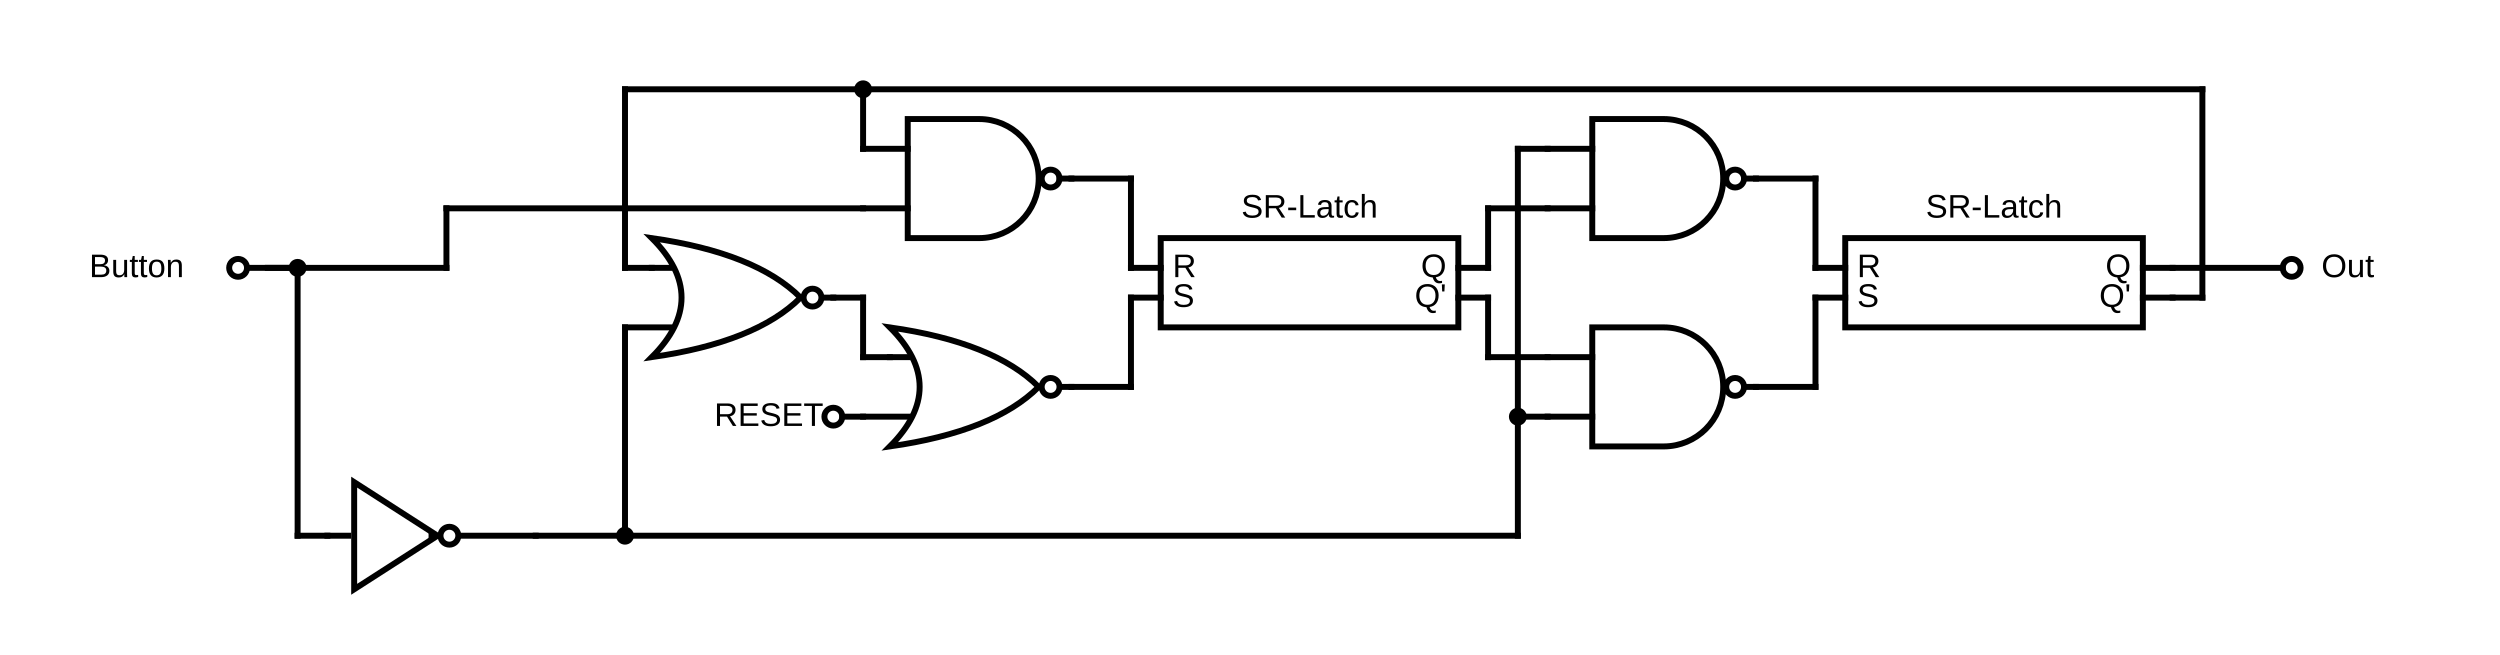
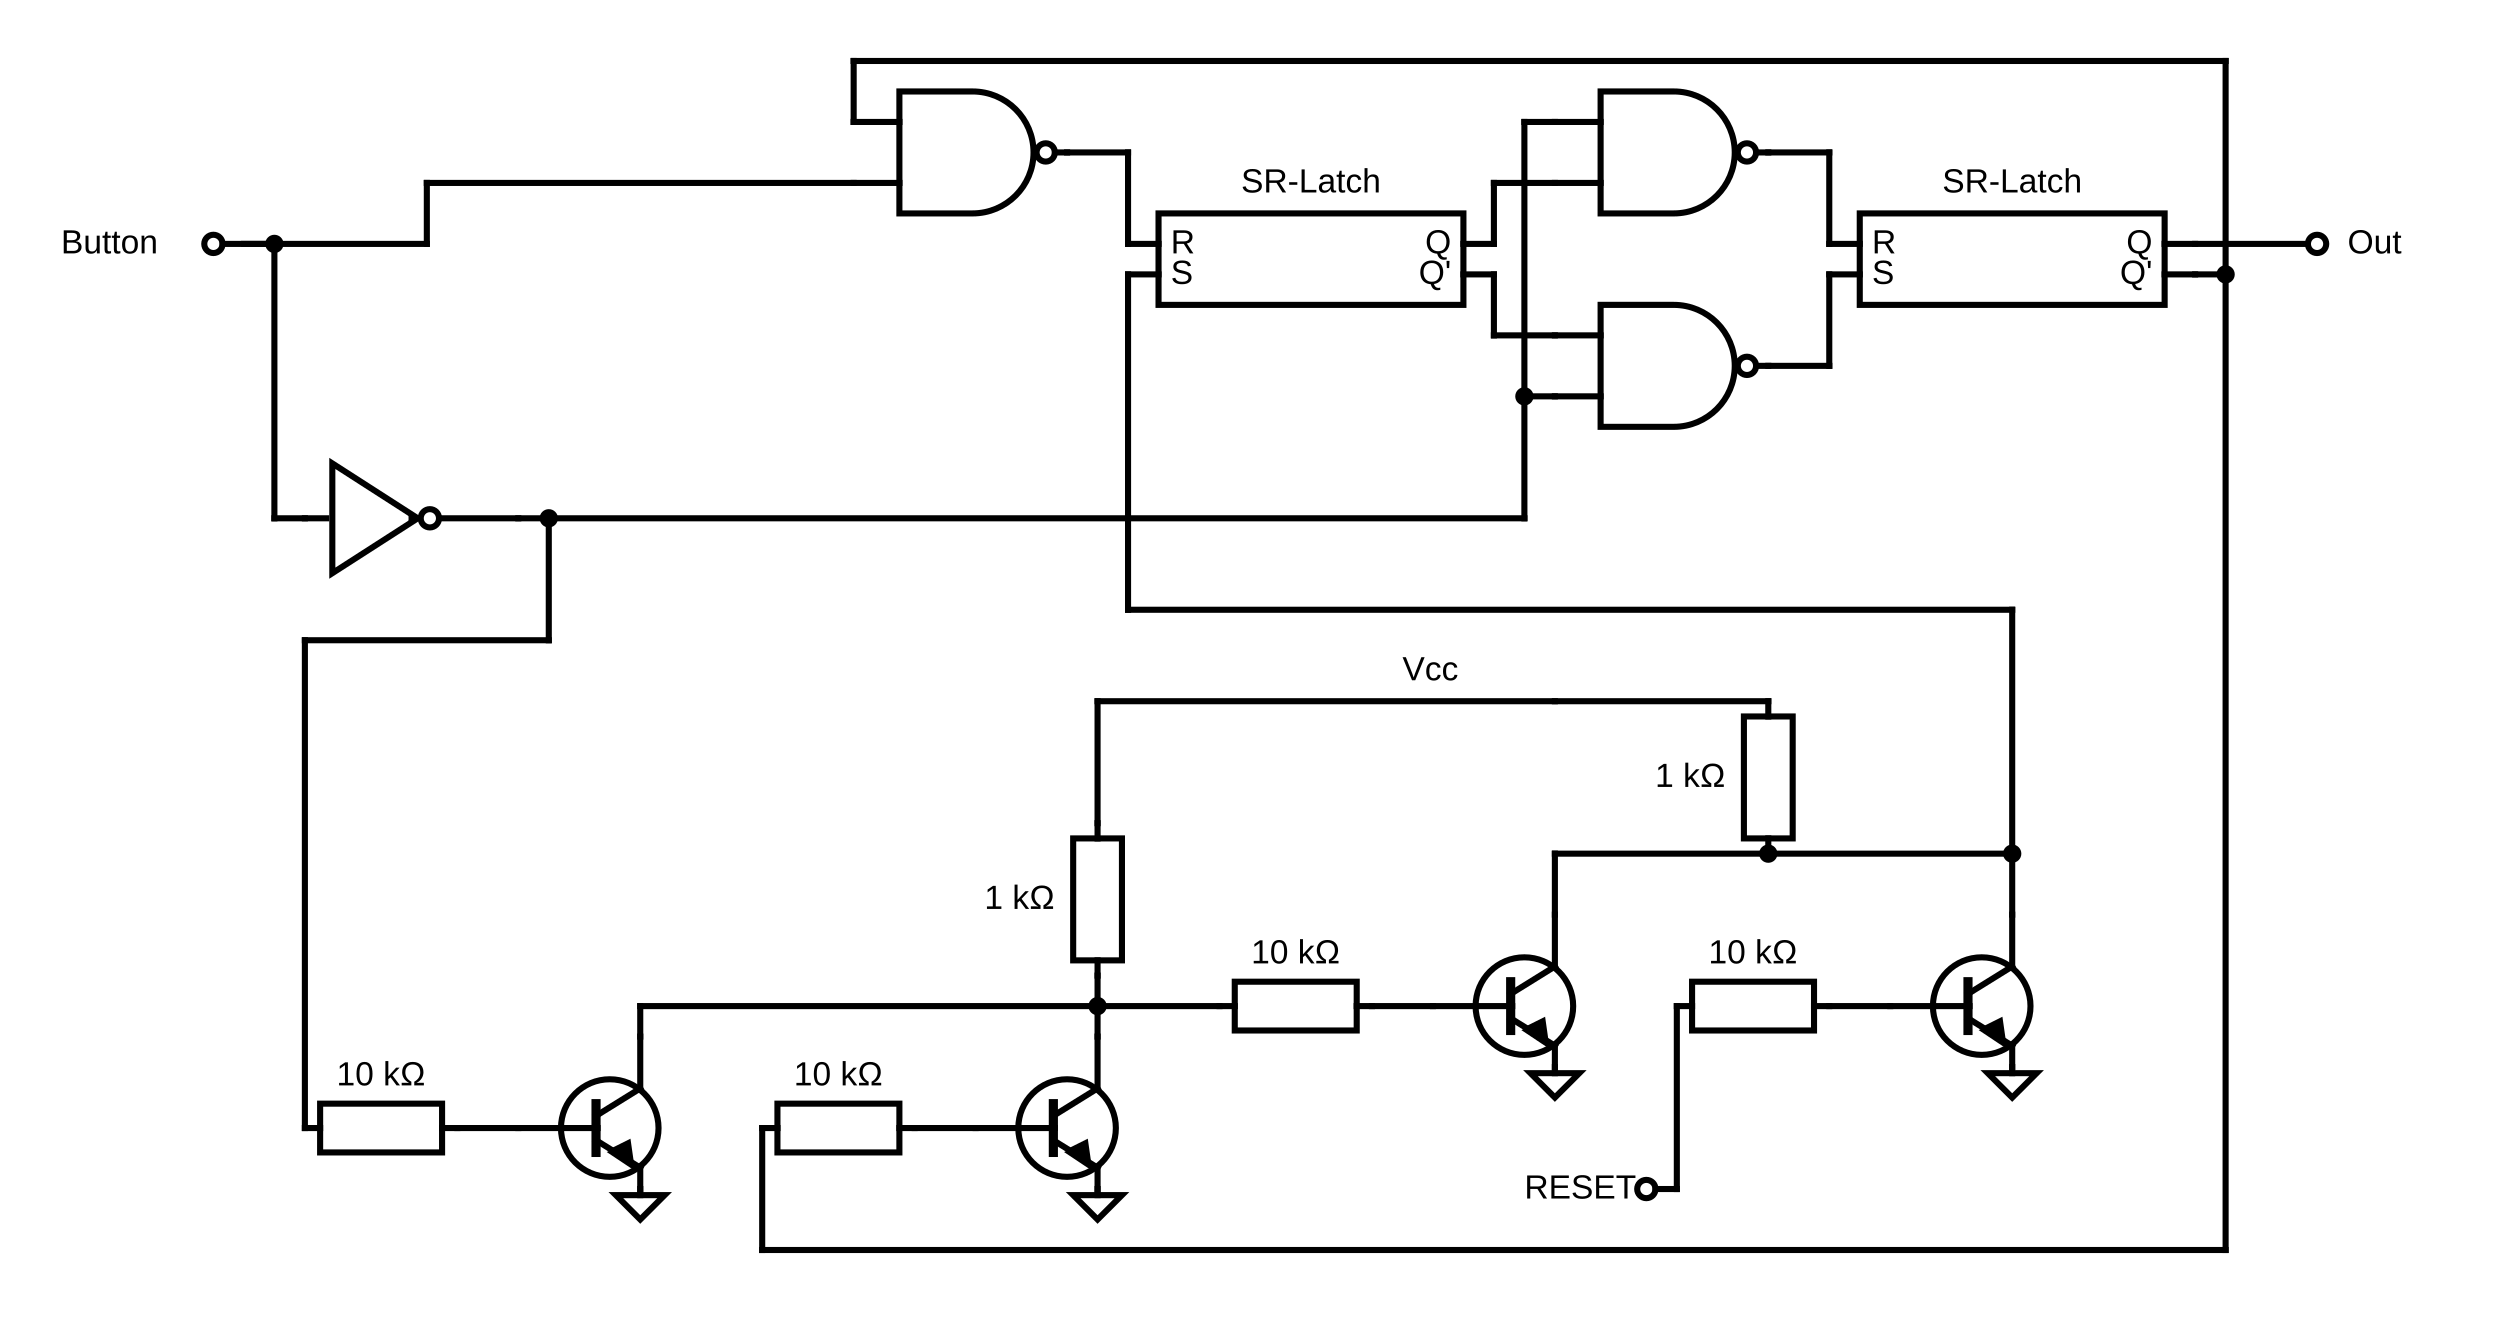
- <svg xmlns="http://www.w3.org/2000/svg" version="1.1" width="840" height="220">
-   <line x1="290" y1="30" x2="290" y2="50" style="stroke:rgb(0, 0, 0);stroke-linecap:square;stroke-width:2" />
-   <line x1="150" y1="70" x2="290" y2="70" style="stroke:rgb(0, 0, 0);stroke-linecap:square;stroke-width:2" />
-   <line x1="210" y1="110" x2="210" y2="180" style="stroke:rgb(0, 0, 0);stroke-linecap:square;stroke-width:2" />
-   <line x1="290" y1="100" x2="290" y2="120" style="stroke:rgb(0, 0, 0);stroke-linecap:square;stroke-width:2" />
-   <line x1="280" y1="100" x2="290" y2="100" style="stroke:rgb(0, 0, 0);stroke-linecap:square;stroke-width:2" />
-   <text x="240" y="140" style="font-family:Arial;font-size:11px;text-anchor:start" dominant-baseline="middle" transform="rotate(0, 240, 140)">RESET</text>
-   <text x="272" y="140" style="font-family:Arial;font-size:12px;text-anchor:end" dominant-baseline="middle" transform="rotate(0, 272, 140)" />
-   <line x1="283" y1="140" x2="290" y2="140" style="stroke:rgb(0, 0, 0);stroke-linecap:square;stroke-width:2" />
-   <ellipse cx="280" cy="140" rx="3" ry="3" style="fill-opacity:0;fill:rgb(0, 0, 0);stroke:rgb(0, 0, 0);stroke-width:2" />
-   <line x1="210" y1="90" x2="225" y2="90" style="stroke:rgb(0, 0, 0);stroke-linecap:square;stroke-width:2" />
-   <line x1="210" y1="110" x2="225" y2="110" style="stroke:rgb(0, 0, 0);stroke-linecap:square;stroke-width:2" />
-   <path d="M 219,90 M 219,80 Q 239,100 219,120 Q 254,115 269,100 Q 254,85 219,80 Z M 270,100 A 2,2 0 0 1 276,100 A 2,2 0 0 1 270,100 Z" style="fill-opacity:0;fill:rgb(0, 0, 0);stroke:rgb(0, 0, 0);stroke-linecap:square;stroke-width:2" />
-   <line x1="277" y1="100" x2="280" y2="100" style="stroke:rgb(0, 0, 0);stroke-linecap:square;stroke-width:2" />
-   <line x1="290" y1="120" x2="305" y2="120" style="stroke:rgb(0, 0, 0);stroke-linecap:square;stroke-width:2" />
-   <line x1="290" y1="140" x2="305" y2="140" style="stroke:rgb(0, 0, 0);stroke-linecap:square;stroke-width:2" />
-   <path d="M 299,120 M 299,110 Q 319,130 299,150 Q 334,145 349,130 Q 334,115 299,110 Z M 350,130 A 2,2 0 0 1 356,130 A 2,2 0 0 1 350,130 Z" style="fill-opacity:0;fill:rgb(0, 0, 0);stroke:rgb(0, 0, 0);stroke-linecap:square;stroke-width:2" />
-   <line x1="357" y1="130" x2="360" y2="130" style="stroke:rgb(0, 0, 0);stroke-linecap:square;stroke-width:2" />
-   <line x1="180" y1="180" x2="510" y2="180" style="stroke:rgb(0, 0, 0);stroke-linecap:square;stroke-width:2" />
-   <line x1="510" y1="140" x2="520" y2="140" style="stroke:rgb(0, 0, 0);stroke-linecap:square;stroke-width:2" />
-   <line x1="510" y1="50" x2="510" y2="180" style="stroke:rgb(0, 0, 0);stroke-linecap:square;stroke-width:2" />
-   <line x1="510" y1="50" x2="520" y2="50" style="stroke:rgb(0, 0, 0);stroke-linecap:square;stroke-width:2" />
-   <line x1="500" y1="70" x2="520" y2="70" style="stroke:rgb(0, 0, 0);stroke-linecap:square;stroke-width:2" />
-   <line x1="500" y1="70" x2="500" y2="90" style="stroke:rgb(0, 0, 0);stroke-linecap:square;stroke-width:2" />
-   <line x1="500" y1="120" x2="520" y2="120" style="stroke:rgb(0, 0, 0);stroke-linecap:square;stroke-width:2" />
-   <line x1="500" y1="100" x2="500" y2="120" style="stroke:rgb(0, 0, 0);stroke-linecap:square;stroke-width:2" />
-   <line x1="740" y1="30" x2="740" y2="100" style="stroke:rgb(0, 0, 0);stroke-linecap:square;stroke-width:2" />
-   <line x1="730" y1="100" x2="740" y2="100" style="stroke:rgb(0, 0, 0);stroke-linecap:square;stroke-width:2" />
-   <line x1="210" y1="30" x2="740" y2="30" style="stroke:rgb(0, 0, 0);stroke-linecap:square;stroke-width:2" />
-   <line x1="210" y1="30" x2="210" y2="90" style="stroke:rgb(0, 0, 0);stroke-linecap:square;stroke-width:2" />
-   <line x1="150" y1="70" x2="150" y2="90" style="stroke:rgb(0, 0, 0);stroke-linecap:square;stroke-width:2" />
-   <line x1="100" y1="90" x2="150" y2="90" style="stroke:rgb(0, 0, 0);stroke-linecap:square;stroke-width:2" />
-   <line x1="100" y1="180" x2="110" y2="180" style="stroke:rgb(0, 0, 0);stroke-linecap:square;stroke-width:2" />
-   <line x1="100" y1="90" x2="100" y2="180" style="stroke:rgb(0, 0, 0);stroke-linecap:square;stroke-width:2" />
-   <line x1="610" y1="100" x2="610" y2="130" style="stroke:rgb(0, 0, 0);stroke-linecap:square;stroke-width:2" />
-   <line x1="590" y1="130" x2="610" y2="130" style="stroke:rgb(0, 0, 0);stroke-linecap:square;stroke-width:2" />
-   <line x1="610" y1="60" x2="610" y2="90" style="stroke:rgb(0, 0, 0);stroke-linecap:square;stroke-width:2" />
-   <line x1="590" y1="60" x2="610" y2="60" style="stroke:rgb(0, 0, 0);stroke-linecap:square;stroke-width:2" />
-   <line x1="520" y1="120" x2="535" y2="120" style="stroke:rgb(0, 0, 0);stroke-linecap:square;stroke-width:2" />
-   <line x1="520" y1="140" x2="535" y2="140" style="stroke:rgb(0, 0, 0);stroke-linecap:square;stroke-width:2" />
-   <path d="M 535,120 M 535,110 L 559,110 A 5,5 90 1 1 559,150 L 535,150 L 535,110 Z M 580,130 A 2,2 0 0 1 586,130 A 2,2 0 0 1 580,130 Z" style="fill-opacity:0;fill:rgb(0, 0, 0);stroke:rgb(0, 0, 0);stroke-linecap:square;stroke-width:2" />
-   <line x1="586" y1="130" x2="590" y2="130" style="stroke:rgb(0, 0, 0);stroke-linecap:square;stroke-width:2" />
-   <line x1="520" y1="50" x2="535" y2="50" style="stroke:rgb(0, 0, 0);stroke-linecap:square;stroke-width:2" />
-   <line x1="520" y1="70" x2="535" y2="70" style="stroke:rgb(0, 0, 0);stroke-linecap:square;stroke-width:2" />
-   <path d="M 535,50 M 535,40 L 559,40 A 5,5 90 1 1 559,80 L 535,80 L 535,40 Z M 580,60 A 2,2 0 0 1 586,60 A 2,2 0 0 1 580,60 Z" style="fill-opacity:0;fill:rgb(0, 0, 0);stroke:rgb(0, 0, 0);stroke-linecap:square;stroke-width:2" />
-   <line x1="586" y1="60" x2="590" y2="60" style="stroke:rgb(0, 0, 0);stroke-linecap:square;stroke-width:2" />
-   <line x1="380" y1="100" x2="380" y2="130" style="stroke:rgb(0, 0, 0);stroke-linecap:square;stroke-width:2" />
-   <line x1="360" y1="130" x2="380" y2="130" style="stroke:rgb(0, 0, 0);stroke-linecap:square;stroke-width:2" />
-   <line x1="380" y1="60" x2="380" y2="90" style="stroke:rgb(0, 0, 0);stroke-linecap:square;stroke-width:2" />
-   <line x1="360" y1="60" x2="380" y2="60" style="stroke:rgb(0, 0, 0);stroke-linecap:square;stroke-width:2" />
-   <line x1="110" y1="180" x2="117" y2="180" style="stroke:rgb(0, 0, 0);stroke-linecap:square;stroke-width:2" />
-   <path d="M 119,170 M 119,180 L 119,198 L 147,180 L 119,162 L 119,180 Z" style="fill-opacity:0;fill:rgb(0, 0, 0);stroke:rgb(0, 0, 0);stroke-linecap:square;stroke-width:2" />
-   <path d="M 145,180 M 148,180 A 2,2 -5 0 1 154,180 A 2,2 -5 0 1 148,180 Z" style="fill-opacity:0;fill:rgb(0, 0, 0);stroke:rgb(0, 0, 0);stroke-linecap:square;stroke-width:2" />
-   <line x1="155" y1="180" x2="180" y2="180" style="stroke:rgb(0, 0, 0);stroke-linecap:square;stroke-width:2" />
-   <text x="440" y="70" style="font-family:Arial;font-size:11px;text-anchor:middle" dominant-baseline="middle" transform="rotate(0, 440, 70)">SR-Latch</text>
-   <rect x="390" y="80" width="100" height="30" style="fill-opacity:0;fill:rgb(0, 0, 0);stroke:rgb(0, 0, 0);stroke-width:2" />
-   <line x1="380" y1="90" x2="390" y2="90" style="stroke:rgb(0, 0, 0);stroke-linecap:square;stroke-width:2" />
-   <text x="394" y="90" style="font-family:Arial;font-size:11px;text-anchor:start" dominant-baseline="middle" transform="rotate(0, 394, 90)">R</text>
-   <line x1="490" y1="90" x2="500" y2="90" style="stroke:rgb(0, 0, 0);stroke-linecap:square;stroke-width:2" />
-   <text x="486" y="90" style="font-family:Arial;font-size:11px;text-anchor:end" dominant-baseline="middle" transform="rotate(0, 486, 90)">Q</text>
-   <line x1="380" y1="100" x2="390" y2="100" style="stroke:rgb(0, 0, 0);stroke-linecap:square;stroke-width:2" />
-   <text x="394" y="100" style="font-family:Arial;font-size:11px;text-anchor:start" dominant-baseline="middle" transform="rotate(0, 394, 100)">S</text>
-   <line x1="490" y1="100" x2="500" y2="100" style="stroke:rgb(0, 0, 0);stroke-linecap:square;stroke-width:2" />
-   <text x="486" y="100" style="font-family:Arial;font-size:11px;text-anchor:end" dominant-baseline="middle" transform="rotate(0, 486, 100)">Q'</text>
-   <text x="30" y="90" style="font-family:Arial;font-size:11px;text-anchor:start" dominant-baseline="middle" transform="rotate(0, 30, 90)">Button</text>
-   <line x1="90" y1="90" x2="100" y2="90" style="stroke:rgb(0, 0, 0);stroke-linecap:square;stroke-width:2" />
-   <text x="670" y="70" style="font-family:Arial;font-size:11px;text-anchor:middle" dominant-baseline="middle" transform="rotate(0, 670, 70)">SR-Latch</text>
-   <rect x="620" y="80" width="100" height="30" style="fill-opacity:0;fill:rgb(0, 0, 0);stroke:rgb(0, 0, 0);stroke-width:2" />
-   <line x1="610" y1="90" x2="620" y2="90" style="stroke:rgb(0, 0, 0);stroke-linecap:square;stroke-width:2" />
-   <text x="624" y="90" style="font-family:Arial;font-size:11px;text-anchor:start" dominant-baseline="middle" transform="rotate(0, 624, 90)">R</text>
+ <svg xmlns="http://www.w3.org/2000/svg" version="1.1" width="820" height="440">
+   <text x="460" y="220" style="font-family:Arial;font-size:11px;text-anchor:start" dominant-baseline="middle" transform="rotate(0, 460, 220)">Vcc</text>
+   <line x1="660" y1="200" x2="660" y2="280" style="stroke:rgb(0, 0, 0);stroke-linecap:square;stroke-width:2" />
+   <line x1="370" y1="200" x2="660" y2="200" style="stroke:rgb(0, 0, 0);stroke-linecap:square;stroke-width:2" />
+   <line x1="550" y1="330" x2="550" y2="390" style="stroke:rgb(0, 0, 0);stroke-linecap:square;stroke-width:2" />
+   <line x1="210" y1="330" x2="210" y2="340" style="stroke:rgb(0, 0, 0);stroke-linecap:square;stroke-width:2" />
+   <line x1="210" y1="330" x2="360" y2="330" style="stroke:rgb(0, 0, 0);stroke-linecap:square;stroke-width:2" />
+   <line x1="510" y1="280" x2="660" y2="280" style="stroke:rgb(0, 0, 0);stroke-linecap:square;stroke-width:2" />
+   <line x1="250" y1="370" x2="250" y2="410" style="stroke:rgb(0, 0, 0);stroke-linecap:square;stroke-width:2" />
+   <line x1="250" y1="410" x2="730" y2="410" style="stroke:rgb(0, 0, 0);stroke-linecap:square;stroke-width:2" />
+   <line x1="730" y1="90" x2="730" y2="410" style="stroke:rgb(0, 0, 0);stroke-linecap:square;stroke-width:2" />
+   <line x1="180" y1="170" x2="180" y2="210" style="stroke:rgb(0, 0, 0);stroke-linecap:square;stroke-width:2" />
+   <line x1="100" y1="210" x2="180" y2="210" style="stroke:rgb(0, 0, 0);stroke-linecap:square;stroke-width:2" />
+   <line x1="100" y1="210" x2="100" y2="370" style="stroke:rgb(0, 0, 0);stroke-linecap:square;stroke-width:2" />
+   <line x1="150" y1="370" x2="170" y2="370" style="stroke:rgb(0, 0, 0);stroke-linecap:square;stroke-width:2" />
+   <line x1="300" y1="370" x2="320" y2="370" style="stroke:rgb(0, 0, 0);stroke-linecap:square;stroke-width:2" />
+   <line x1="600" y1="330" x2="620" y2="330" style="stroke:rgb(0, 0, 0);stroke-linecap:square;stroke-width:2" />
+   <line x1="450" y1="330" x2="470" y2="330" style="stroke:rgb(0, 0, 0);stroke-linecap:square;stroke-width:2" />
+   <line x1="360" y1="330" x2="400" y2="330" style="stroke:rgb(0, 0, 0);stroke-linecap:square;stroke-width:2" />
+   <line x1="360" y1="320" x2="360" y2="340" style="stroke:rgb(0, 0, 0);stroke-linecap:square;stroke-width:2" />
+   <line x1="660" y1="280" x2="660" y2="300" style="stroke:rgb(0, 0, 0);stroke-linecap:square;stroke-width:2" />
+   <line x1="510" y1="280" x2="510" y2="300" style="stroke:rgb(0, 0, 0);stroke-linecap:square;stroke-width:2" />
+   <line x1="360" y1="230" x2="360" y2="270" style="stroke:rgb(0, 0, 0);stroke-linecap:square;stroke-width:2" />
+   <line x1="360" y1="230" x2="510" y2="230" style="stroke:rgb(0, 0, 0);stroke-linecap:square;stroke-width:2" />
+   <line x1="510" y1="230" x2="580" y2="230" style="stroke:rgb(0, 0, 0);stroke-linecap:square;stroke-width:2" />
+   <line x1="360" y1="390" x2="360" y2="392" style="stroke:rgb(0, 0, 0);stroke-linecap:square;stroke-width:2" />
+   <path d="M 352,392 L 368,392 L 360,400 L 352,392 Z" style="fill-opacity:0;fill:rgb(0, 0, 0);stroke:rgb(0, 0, 0);stroke-linecap:square;stroke-width:2" />
+   <line x1="210" y1="390" x2="210" y2="392" style="stroke:rgb(0, 0, 0);stroke-linecap:square;stroke-width:2" />
+   <path d="M 202,392 L 218,392 L 210,400 L 202,392 Z" style="fill-opacity:0;fill:rgb(0, 0, 0);stroke:rgb(0, 0, 0);stroke-linecap:square;stroke-width:2" />
+   <line x1="250" y1="370" x2="255" y2="370" style="stroke:rgb(0, 0, 0);stroke-linecap:square;stroke-width:2" />
+   <line x1="295" y1="370" x2="300" y2="370" style="stroke:rgb(0, 0, 0);stroke-linecap:square;stroke-width:2" />
+   <rect x="255" y="362" width="40" height="16" style="fill-opacity:0;fill:rgb(0, 0, 0);stroke:rgb(0, 0, 0);stroke-width:2" />
+   <text x="275" y="356" style="font-family:Arial;font-size:11px;text-anchor:middle" dominant-baseline="baseline" transform="rotate(0, 275, 356)">10 kΩ</text>
+   <line x1="100" y1="370" x2="105" y2="370" style="stroke:rgb(0, 0, 0);stroke-linecap:square;stroke-width:2" />
+   <line x1="145" y1="370" x2="150" y2="370" style="stroke:rgb(0, 0, 0);stroke-linecap:square;stroke-width:2" />
+   <rect x="105" y="362" width="40" height="16" style="fill-opacity:0;fill:rgb(0, 0, 0);stroke:rgb(0, 0, 0);stroke-width:2" />
+   <text x="125" y="356" style="font-family:Arial;font-size:11px;text-anchor:middle" dominant-baseline="baseline" transform="rotate(0, 125, 356)">10 kΩ</text>
+   <line x1="360" y1="270" x2="360" y2="275" style="stroke:rgb(0, 0, 0);stroke-linecap:square;stroke-width:2" />
+   <line x1="360" y1="315" x2="360" y2="320" style="stroke:rgb(0, 0, 0);stroke-linecap:square;stroke-width:2" />
+   <rect x="352" y="275" width="16" height="40" style="fill-opacity:0;fill:rgb(0, 0, 0);stroke:rgb(0, 0, 0);stroke-width:2" />
+   <text x="346" y="295" style="font-family:Arial;font-size:11px;text-anchor:end" dominant-baseline="middle" transform="rotate(0, 346, 295)">1 kΩ</text>
+   <line x1="360" y1="340" x2="360" y2="357" style="stroke:rgb(0, 0, 0);stroke-linecap:square;stroke-width:2" />
+   <line x1="360" y1="383" x2="360" y2="390" style="stroke:rgb(0, 0, 0);stroke-linecap:square;stroke-width:2" />
+   <line x1="320" y1="370" x2="346" y2="370" style="stroke:rgb(0, 0, 0);stroke-linecap:square;stroke-width:2" />
+   <line x1="345.5" y1="362" x2="345.5" y2="378" style="stroke:rgb(0, 0, 0);stroke-linecap:square;stroke-width:3" />
+   <line x1="360" y1="357" x2="345.5" y2="366" style="stroke:rgb(0, 0, 0);stroke-linecap:square;stroke-width:2" />
+   <line x1="345.5" y1="374" x2="360" y2="383" style="stroke:rgb(0, 0, 0);stroke-linecap:square;stroke-width:2" />
+   <ellipse cx="350" cy="370" rx="16" ry="16" style="fill-opacity:0;fill:rgb(0, 0, 0);stroke:rgb(0, 0, 0);stroke-width:2" />
+   <path d="M 352,377 L 356,375 L 357,382 L 351,378 L 353,377" style="fill-opacity:1;fill:rgb(0, 0, 0);stroke:rgb(0, 0, 0);stroke-linecap:square;stroke-width:2" />
+   <line x1="210" y1="340" x2="210" y2="357" style="stroke:rgb(0, 0, 0);stroke-linecap:square;stroke-width:2" />
+   <line x1="210" y1="383" x2="210" y2="390" style="stroke:rgb(0, 0, 0);stroke-linecap:square;stroke-width:2" />
+   <line x1="170" y1="370" x2="196" y2="370" style="stroke:rgb(0, 0, 0);stroke-linecap:square;stroke-width:2" />
+   <line x1="195.5" y1="362" x2="195.5" y2="378" style="stroke:rgb(0, 0, 0);stroke-linecap:square;stroke-width:3" />
+   <line x1="210" y1="357" x2="195.5" y2="366" style="stroke:rgb(0, 0, 0);stroke-linecap:square;stroke-width:2" />
+   <line x1="195.5" y1="374" x2="210" y2="383" style="stroke:rgb(0, 0, 0);stroke-linecap:square;stroke-width:2" />
+   <ellipse cx="200" cy="370" rx="16" ry="16" style="fill-opacity:0;fill:rgb(0, 0, 0);stroke:rgb(0, 0, 0);stroke-width:2" />
+   <path d="M 202,377 L 206,375 L 207,382 L 201,378 L 203,377" style="fill-opacity:1;fill:rgb(0, 0, 0);stroke:rgb(0, 0, 0);stroke-linecap:square;stroke-width:2" />
+   <line x1="660" y1="350" x2="660" y2="352" style="stroke:rgb(0, 0, 0);stroke-linecap:square;stroke-width:2" />
+   <path d="M 652,352 L 668,352 L 660,360 L 652,352 Z" style="fill-opacity:0;fill:rgb(0, 0, 0);stroke:rgb(0, 0, 0);stroke-linecap:square;stroke-width:2" />
+   <line x1="510" y1="350" x2="510" y2="352" style="stroke:rgb(0, 0, 0);stroke-linecap:square;stroke-width:2" />
+   <path d="M 502,352 L 518,352 L 510,360 L 502,352 Z" style="fill-opacity:0;fill:rgb(0, 0, 0);stroke:rgb(0, 0, 0);stroke-linecap:square;stroke-width:2" />
+   <line x1="550" y1="330" x2="555" y2="330" style="stroke:rgb(0, 0, 0);stroke-linecap:square;stroke-width:2" />
+   <line x1="595" y1="330" x2="600" y2="330" style="stroke:rgb(0, 0, 0);stroke-linecap:square;stroke-width:2" />
+   <rect x="555" y="322" width="40" height="16" style="fill-opacity:0;fill:rgb(0, 0, 0);stroke:rgb(0, 0, 0);stroke-width:2" />
+   <text x="575" y="316" style="font-family:Arial;font-size:11px;text-anchor:middle" dominant-baseline="baseline" transform="rotate(0, 575, 316)">10 kΩ</text>
+   <line x1="400" y1="330" x2="405" y2="330" style="stroke:rgb(0, 0, 0);stroke-linecap:square;stroke-width:2" />
+   <line x1="445" y1="330" x2="450" y2="330" style="stroke:rgb(0, 0, 0);stroke-linecap:square;stroke-width:2" />
+   <rect x="405" y="322" width="40" height="16" style="fill-opacity:0;fill:rgb(0, 0, 0);stroke:rgb(0, 0, 0);stroke-width:2" />
+   <text x="425" y="316" style="font-family:Arial;font-size:11px;text-anchor:middle" dominant-baseline="baseline" transform="rotate(0, 425, 316)">10 kΩ</text>
+   <line x1="580" y1="230" x2="580" y2="235" style="stroke:rgb(0, 0, 0);stroke-linecap:square;stroke-width:2" />
+   <line x1="580" y1="275" x2="580" y2="280" style="stroke:rgb(0, 0, 0);stroke-linecap:square;stroke-width:2" />
+   <rect x="572" y="235" width="16" height="40" style="fill-opacity:0;fill:rgb(0, 0, 0);stroke:rgb(0, 0, 0);stroke-width:2" />
+   <text x="566" y="255" style="font-family:Arial;font-size:11px;text-anchor:end" dominant-baseline="middle" transform="rotate(0, 566, 255)">1 kΩ</text>
+   <line x1="660" y1="300" x2="660" y2="317" style="stroke:rgb(0, 0, 0);stroke-linecap:square;stroke-width:2" />
+   <line x1="660" y1="343" x2="660" y2="350" style="stroke:rgb(0, 0, 0);stroke-linecap:square;stroke-width:2" />
+   <line x1="620" y1="330" x2="646" y2="330" style="stroke:rgb(0, 0, 0);stroke-linecap:square;stroke-width:2" />
+   <line x1="645.5" y1="322" x2="645.5" y2="338" style="stroke:rgb(0, 0, 0);stroke-linecap:square;stroke-width:3" />
+   <line x1="660" y1="317" x2="645.5" y2="326" style="stroke:rgb(0, 0, 0);stroke-linecap:square;stroke-width:2" />
+   <line x1="645.5" y1="334" x2="660" y2="343" style="stroke:rgb(0, 0, 0);stroke-linecap:square;stroke-width:2" />
+   <ellipse cx="650" cy="330" rx="16" ry="16" style="fill-opacity:0;fill:rgb(0, 0, 0);stroke:rgb(0, 0, 0);stroke-width:2" />
+   <path d="M 652,337 L 656,335 L 657,342 L 651,338 L 653,337" style="fill-opacity:1;fill:rgb(0, 0, 0);stroke:rgb(0, 0, 0);stroke-linecap:square;stroke-width:2" />
+   <line x1="510" y1="300" x2="510" y2="317" style="stroke:rgb(0, 0, 0);stroke-linecap:square;stroke-width:2" />
+   <line x1="510" y1="343" x2="510" y2="350" style="stroke:rgb(0, 0, 0);stroke-linecap:square;stroke-width:2" />
+   <line x1="470" y1="330" x2="496" y2="330" style="stroke:rgb(0, 0, 0);stroke-linecap:square;stroke-width:2" />
+   <line x1="495.5" y1="322" x2="495.5" y2="338" style="stroke:rgb(0, 0, 0);stroke-linecap:square;stroke-width:3" />
+   <line x1="510" y1="317" x2="495.5" y2="326" style="stroke:rgb(0, 0, 0);stroke-linecap:square;stroke-width:2" />
+   <line x1="495.5" y1="334" x2="510" y2="343" style="stroke:rgb(0, 0, 0);stroke-linecap:square;stroke-width:2" />
+   <ellipse cx="500" cy="330" rx="16" ry="16" style="fill-opacity:0;fill:rgb(0, 0, 0);stroke:rgb(0, 0, 0);stroke-width:2" />
+   <path d="M 502,337 L 506,335 L 507,342 L 501,338 L 503,337" style="fill-opacity:1;fill:rgb(0, 0, 0);stroke:rgb(0, 0, 0);stroke-linecap:square;stroke-width:2" />
+   <line x1="280" y1="20" x2="280" y2="40" style="stroke:rgb(0, 0, 0);stroke-linecap:square;stroke-width:2" />
+   <line x1="140" y1="60" x2="280" y2="60" style="stroke:rgb(0, 0, 0);stroke-linecap:square;stroke-width:2" />
+   <text x="500" y="390" style="font-family:Arial;font-size:11px;text-anchor:start" dominant-baseline="middle" transform="rotate(0, 500, 390)">RESET</text>
+   <text x="532" y="390" style="font-family:Arial;font-size:12px;text-anchor:end" dominant-baseline="middle" transform="rotate(0, 532, 390)" />
+   <line x1="543" y1="390" x2="550" y2="390" style="stroke:rgb(0, 0, 0);stroke-linecap:square;stroke-width:2" />
+   <ellipse cx="540" cy="390" rx="3" ry="3" style="fill-opacity:0;fill:rgb(0, 0, 0);stroke:rgb(0, 0, 0);stroke-width:2" />
+   <line x1="170" y1="170" x2="500" y2="170" style="stroke:rgb(0, 0, 0);stroke-linecap:square;stroke-width:2" />
+   <line x1="500" y1="130" x2="510" y2="130" style="stroke:rgb(0, 0, 0);stroke-linecap:square;stroke-width:2" />
+   <line x1="500" y1="40" x2="500" y2="170" style="stroke:rgb(0, 0, 0);stroke-linecap:square;stroke-width:2" />
+   <line x1="500" y1="40" x2="510" y2="40" style="stroke:rgb(0, 0, 0);stroke-linecap:square;stroke-width:2" />
+   <line x1="490" y1="60" x2="510" y2="60" style="stroke:rgb(0, 0, 0);stroke-linecap:square;stroke-width:2" />
+   <line x1="490" y1="60" x2="490" y2="80" style="stroke:rgb(0, 0, 0);stroke-linecap:square;stroke-width:2" />
+   <line x1="490" y1="110" x2="510" y2="110" style="stroke:rgb(0, 0, 0);stroke-linecap:square;stroke-width:2" />
+   <line x1="490" y1="90" x2="490" y2="110" style="stroke:rgb(0, 0, 0);stroke-linecap:square;stroke-width:2" />
+   <line x1="730" y1="20" x2="730" y2="90" style="stroke:rgb(0, 0, 0);stroke-linecap:square;stroke-width:2" />
  <line x1="720" y1="90" x2="730" y2="90" style="stroke:rgb(0, 0, 0);stroke-linecap:square;stroke-width:2" />
-   <text x="716" y="90" style="font-family:Arial;font-size:11px;text-anchor:end" dominant-baseline="middle" transform="rotate(0, 716, 90)">Q</text>
-   <line x1="610" y1="100" x2="620" y2="100" style="stroke:rgb(0, 0, 0);stroke-linecap:square;stroke-width:2" />
-   <text x="624" y="100" style="font-family:Arial;font-size:11px;text-anchor:start" dominant-baseline="middle" transform="rotate(0, 624, 100)">S</text>
-   <line x1="720" y1="100" x2="730" y2="100" style="stroke:rgb(0, 0, 0);stroke-linecap:square;stroke-width:2" />
-   <text x="716" y="100" style="font-family:Arial;font-size:11px;text-anchor:end" dominant-baseline="middle" transform="rotate(0, 716, 100)">Q'</text>
-   <text x="72" y="90" style="font-family:Arial;font-size:12px;text-anchor:end" dominant-baseline="middle" transform="rotate(0, 72, 90)" />
-   <line x1="83" y1="90" x2="100" y2="90" style="stroke:rgb(0, 0, 0);stroke-linecap:square;stroke-width:2" />
-   <ellipse cx="80" cy="90" rx="3" ry="3" style="fill-opacity:0;fill:rgb(0, 0, 0);stroke:rgb(0, 0, 0);stroke-width:2" />
-   <text x="780" y="90" style="font-family:Arial;font-size:11px;text-anchor:start" dominant-baseline="middle" transform="rotate(0, 780, 90)">Out</text>
-   <text x="778" y="90" style="font-family:Arial;font-size:12px;text-anchor:start" dominant-baseline="middle" transform="rotate(0, 778, 90)" />
-   <line x1="730" y1="90" x2="767" y2="90" style="stroke:rgb(0, 0, 0);stroke-linecap:square;stroke-width:2" />
-   <ellipse cx="770" cy="90" rx="3" ry="3" style="fill-opacity:0;fill:rgb(0, 0, 0);stroke:rgb(0, 0, 0);stroke-width:2" />
-   <line x1="290" y1="50" x2="305" y2="50" style="stroke:rgb(0, 0, 0);stroke-linecap:square;stroke-width:2" />
-   <line x1="290" y1="70" x2="305" y2="70" style="stroke:rgb(0, 0, 0);stroke-linecap:square;stroke-width:2" />
-   <path d="M 305,50 M 305,40 L 329,40 A 5,5 90 1 1 329,80 L 305,80 L 305,40 Z M 350,60 A 2,2 0 0 1 356,60 A 2,2 0 0 1 350,60 Z" style="fill-opacity:0;fill:rgb(0, 0, 0);stroke:rgb(0, 0, 0);stroke-linecap:square;stroke-width:2" />
-   <line x1="356" y1="60" x2="360" y2="60" style="stroke:rgb(0, 0, 0);stroke-linecap:square;stroke-width:2" />
-   <ellipse cx="290" cy="30" rx="2" ry="2" style="fill-opacity:1;fill:rgb(0, 0, 0);stroke:rgb(0, 0, 0);stroke-width:2" />
-   <ellipse cx="210" cy="180" rx="2" ry="2" style="fill-opacity:1;fill:rgb(0, 0, 0);stroke:rgb(0, 0, 0);stroke-width:2" />
-   <ellipse cx="510" cy="140" rx="2" ry="2" style="fill-opacity:1;fill:rgb(0, 0, 0);stroke:rgb(0, 0, 0);stroke-width:2" />
-   <ellipse cx="100" cy="90" rx="2" ry="2" style="fill-opacity:1;fill:rgb(0, 0, 0);stroke:rgb(0, 0, 0);stroke-width:2" />
+   <line x1="280" y1="20" x2="730" y2="20" style="stroke:rgb(0, 0, 0);stroke-linecap:square;stroke-width:2" />
+   <line x1="140" y1="60" x2="140" y2="80" style="stroke:rgb(0, 0, 0);stroke-linecap:square;stroke-width:2" />
+   <line x1="90" y1="80" x2="140" y2="80" style="stroke:rgb(0, 0, 0);stroke-linecap:square;stroke-width:2" />
+   <line x1="90" y1="170" x2="100" y2="170" style="stroke:rgb(0, 0, 0);stroke-linecap:square;stroke-width:2" />
+   <line x1="90" y1="80" x2="90" y2="170" style="stroke:rgb(0, 0, 0);stroke-linecap:square;stroke-width:2" />
+   <line x1="600" y1="90" x2="600" y2="120" style="stroke:rgb(0, 0, 0);stroke-linecap:square;stroke-width:2" />
+   <line x1="580" y1="120" x2="600" y2="120" style="stroke:rgb(0, 0, 0);stroke-linecap:square;stroke-width:2" />
+   <line x1="600" y1="50" x2="600" y2="80" style="stroke:rgb(0, 0, 0);stroke-linecap:square;stroke-width:2" />
+   <line x1="580" y1="50" x2="600" y2="50" style="stroke:rgb(0, 0, 0);stroke-linecap:square;stroke-width:2" />
+   <line x1="510" y1="110" x2="525" y2="110" style="stroke:rgb(0, 0, 0);stroke-linecap:square;stroke-width:2" />
+   <line x1="510" y1="130" x2="525" y2="130" style="stroke:rgb(0, 0, 0);stroke-linecap:square;stroke-width:2" />
+   <path d="M 525,110 M 525,100 L 549,100 A 5,5 90 1 1 549,140 L 525,140 L 525,100 Z M 570,120 A 2,2 0 0 1 576,120 A 2,2 0 0 1 570,120 Z" style="fill-opacity:0;fill:rgb(0, 0, 0);stroke:rgb(0, 0, 0);stroke-linecap:square;stroke-width:2" />
+   <line x1="576" y1="120" x2="580" y2="120" style="stroke:rgb(0, 0, 0);stroke-linecap:square;stroke-width:2" />
+   <line x1="510" y1="40" x2="525" y2="40" style="stroke:rgb(0, 0, 0);stroke-linecap:square;stroke-width:2" />
+   <line x1="510" y1="60" x2="525" y2="60" style="stroke:rgb(0, 0, 0);stroke-linecap:square;stroke-width:2" />
+   <path d="M 525,40 M 525,30 L 549,30 A 5,5 90 1 1 549,70 L 525,70 L 525,30 Z M 570,50 A 2,2 0 0 1 576,50 A 2,2 0 0 1 570,50 Z" style="fill-opacity:0;fill:rgb(0, 0, 0);stroke:rgb(0, 0, 0);stroke-linecap:square;stroke-width:2" />
+   <line x1="576" y1="50" x2="580" y2="50" style="stroke:rgb(0, 0, 0);stroke-linecap:square;stroke-width:2" />
+   <line x1="370" y1="90" x2="370" y2="200" style="stroke:rgb(0, 0, 0);stroke-linecap:square;stroke-width:2" />
+   <line x1="370" y1="50" x2="370" y2="80" style="stroke:rgb(0, 0, 0);stroke-linecap:square;stroke-width:2" />
+   <line x1="350" y1="50" x2="370" y2="50" style="stroke:rgb(0, 0, 0);stroke-linecap:square;stroke-width:2" />
+   <line x1="100" y1="170" x2="107" y2="170" style="stroke:rgb(0, 0, 0);stroke-linecap:square;stroke-width:2" />
+   <path d="M 109,160 M 109,170 L 109,188 L 137,170 L 109,152 L 109,170 Z" style="fill-opacity:0;fill:rgb(0, 0, 0);stroke:rgb(0, 0, 0);stroke-linecap:square;stroke-width:2" />
+   <path d="M 135,170 M 138,170 A 2,2 -5 0 1 144,170 A 2,2 -5 0 1 138,170 Z" style="fill-opacity:0;fill:rgb(0, 0, 0);stroke:rgb(0, 0, 0);stroke-linecap:square;stroke-width:2" />
+   <line x1="145" y1="170" x2="170" y2="170" style="stroke:rgb(0, 0, 0);stroke-linecap:square;stroke-width:2" />
+   <text x="430" y="60" style="font-family:Arial;font-size:11px;text-anchor:middle" dominant-baseline="middle" transform="rotate(0, 430, 60)">SR-Latch</text>
+   <rect x="380" y="70" width="100" height="30" style="fill-opacity:0;fill:rgb(0, 0, 0);stroke:rgb(0, 0, 0);stroke-width:2" />
+   <line x1="370" y1="80" x2="380" y2="80" style="stroke:rgb(0, 0, 0);stroke-linecap:square;stroke-width:2" />
+   <text x="384" y="80" style="font-family:Arial;font-size:11px;text-anchor:start" dominant-baseline="middle" transform="rotate(0, 384, 80)">R</text>
+   <line x1="480" y1="80" x2="490" y2="80" style="stroke:rgb(0, 0, 0);stroke-linecap:square;stroke-width:2" />
+   <text x="476" y="80" style="font-family:Arial;font-size:11px;text-anchor:end" dominant-baseline="middle" transform="rotate(0, 476, 80)">Q</text>
+   <line x1="370" y1="90" x2="380" y2="90" style="stroke:rgb(0, 0, 0);stroke-linecap:square;stroke-width:2" />
+   <text x="384" y="90" style="font-family:Arial;font-size:11px;text-anchor:start" dominant-baseline="middle" transform="rotate(0, 384, 90)">S</text>
+   <line x1="480" y1="90" x2="490" y2="90" style="stroke:rgb(0, 0, 0);stroke-linecap:square;stroke-width:2" />
+   <text x="476" y="90" style="font-family:Arial;font-size:11px;text-anchor:end" dominant-baseline="middle" transform="rotate(0, 476, 90)">Q'</text>
+   <text x="20" y="80" style="font-family:Arial;font-size:11px;text-anchor:start" dominant-baseline="middle" transform="rotate(0, 20, 80)">Button</text>
+   <line x1="80" y1="80" x2="90" y2="80" style="stroke:rgb(0, 0, 0);stroke-linecap:square;stroke-width:2" />
+   <text x="660" y="60" style="font-family:Arial;font-size:11px;text-anchor:middle" dominant-baseline="middle" transform="rotate(0, 660, 60)">SR-Latch</text>
+   <rect x="610" y="70" width="100" height="30" style="fill-opacity:0;fill:rgb(0, 0, 0);stroke:rgb(0, 0, 0);stroke-width:2" />
+   <line x1="600" y1="80" x2="610" y2="80" style="stroke:rgb(0, 0, 0);stroke-linecap:square;stroke-width:2" />
+   <text x="614" y="80" style="font-family:Arial;font-size:11px;text-anchor:start" dominant-baseline="middle" transform="rotate(0, 614, 80)">R</text>
+   <line x1="710" y1="80" x2="720" y2="80" style="stroke:rgb(0, 0, 0);stroke-linecap:square;stroke-width:2" />
+   <text x="706" y="80" style="font-family:Arial;font-size:11px;text-anchor:end" dominant-baseline="middle" transform="rotate(0, 706, 80)">Q</text>
+   <line x1="600" y1="90" x2="610" y2="90" style="stroke:rgb(0, 0, 0);stroke-linecap:square;stroke-width:2" />
+   <text x="614" y="90" style="font-family:Arial;font-size:11px;text-anchor:start" dominant-baseline="middle" transform="rotate(0, 614, 90)">S</text>
+   <line x1="710" y1="90" x2="720" y2="90" style="stroke:rgb(0, 0, 0);stroke-linecap:square;stroke-width:2" />
+   <text x="706" y="90" style="font-family:Arial;font-size:11px;text-anchor:end" dominant-baseline="middle" transform="rotate(0, 706, 90)">Q'</text>
+   <text x="62" y="80" style="font-family:Arial;font-size:12px;text-anchor:end" dominant-baseline="middle" transform="rotate(0, 62, 80)" />
+   <line x1="73" y1="80" x2="90" y2="80" style="stroke:rgb(0, 0, 0);stroke-linecap:square;stroke-width:2" />
+   <ellipse cx="70" cy="80" rx="3" ry="3" style="fill-opacity:0;fill:rgb(0, 0, 0);stroke:rgb(0, 0, 0);stroke-width:2" />
+   <text x="770" y="80" style="font-family:Arial;font-size:11px;text-anchor:start" dominant-baseline="middle" transform="rotate(0, 770, 80)">Out</text>
+   <text x="768" y="80" style="font-family:Arial;font-size:12px;text-anchor:start" dominant-baseline="middle" transform="rotate(0, 768, 80)" />
+   <line x1="720" y1="80" x2="757" y2="80" style="stroke:rgb(0, 0, 0);stroke-linecap:square;stroke-width:2" />
+   <ellipse cx="760" cy="80" rx="3" ry="3" style="fill-opacity:0;fill:rgb(0, 0, 0);stroke:rgb(0, 0, 0);stroke-width:2" />
+   <line x1="280" y1="40" x2="295" y2="40" style="stroke:rgb(0, 0, 0);stroke-linecap:square;stroke-width:2" />
+   <line x1="280" y1="60" x2="295" y2="60" style="stroke:rgb(0, 0, 0);stroke-linecap:square;stroke-width:2" />
+   <path d="M 295,40 M 295,30 L 319,30 A 5,5 90 1 1 319,70 L 295,70 L 295,30 Z M 340,50 A 2,2 0 0 1 346,50 A 2,2 0 0 1 340,50 Z" style="fill-opacity:0;fill:rgb(0, 0, 0);stroke:rgb(0, 0, 0);stroke-linecap:square;stroke-width:2" />
+   <line x1="346" y1="50" x2="350" y2="50" style="stroke:rgb(0, 0, 0);stroke-linecap:square;stroke-width:2" />
+   <ellipse cx="660" cy="280" rx="2" ry="2" style="fill-opacity:1;fill:rgb(0, 0, 0);stroke:rgb(0, 0, 0);stroke-width:2" />
+   <ellipse cx="360" cy="330" rx="2" ry="2" style="fill-opacity:1;fill:rgb(0, 0, 0);stroke:rgb(0, 0, 0);stroke-width:2" />
+   <ellipse cx="580" cy="280" rx="2" ry="2" style="fill-opacity:1;fill:rgb(0, 0, 0);stroke:rgb(0, 0, 0);stroke-width:2" />
+   <ellipse cx="730" cy="90" rx="2" ry="2" style="fill-opacity:1;fill:rgb(0, 0, 0);stroke:rgb(0, 0, 0);stroke-width:2" />
+   <ellipse cx="180" cy="170" rx="2" ry="2" style="fill-opacity:1;fill:rgb(0, 0, 0);stroke:rgb(0, 0, 0);stroke-width:2" />
+   <ellipse cx="500" cy="130" rx="2" ry="2" style="fill-opacity:1;fill:rgb(0, 0, 0);stroke:rgb(0, 0, 0);stroke-width:2" />
+   <ellipse cx="90" cy="80" rx="2" ry="2" style="fill-opacity:1;fill:rgb(0, 0, 0);stroke:rgb(0, 0, 0);stroke-width:2" />
</svg>
